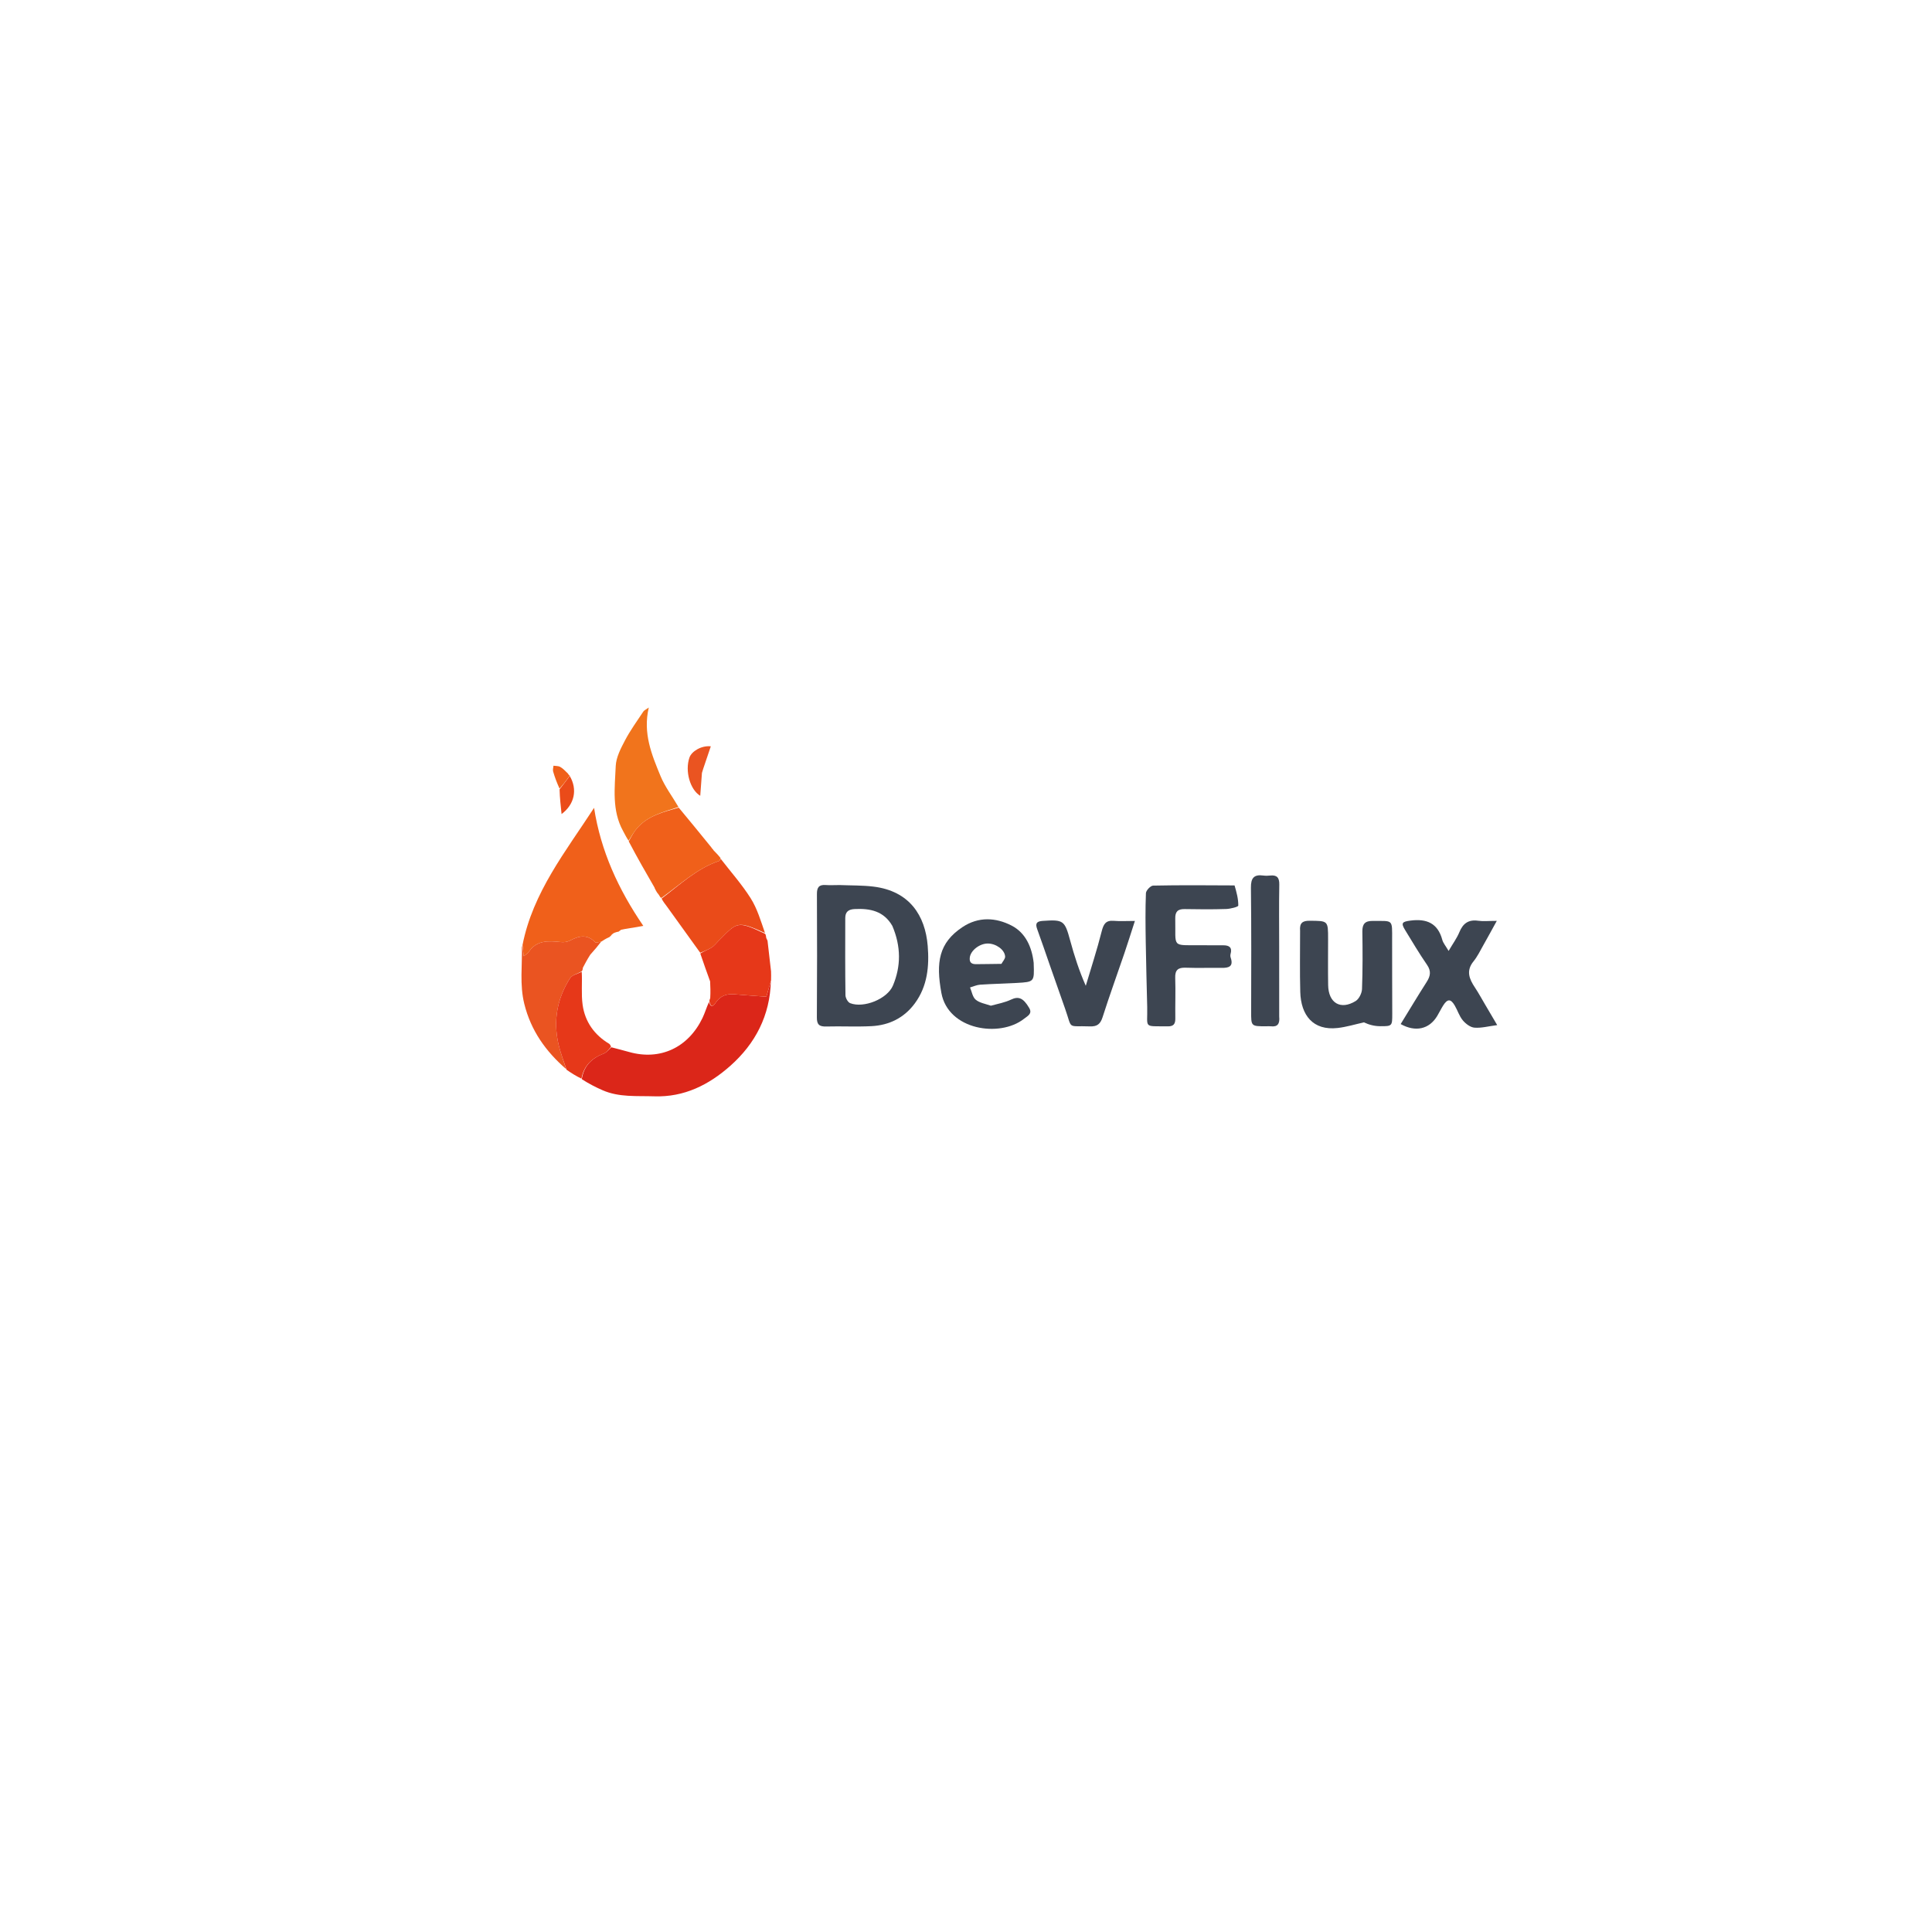
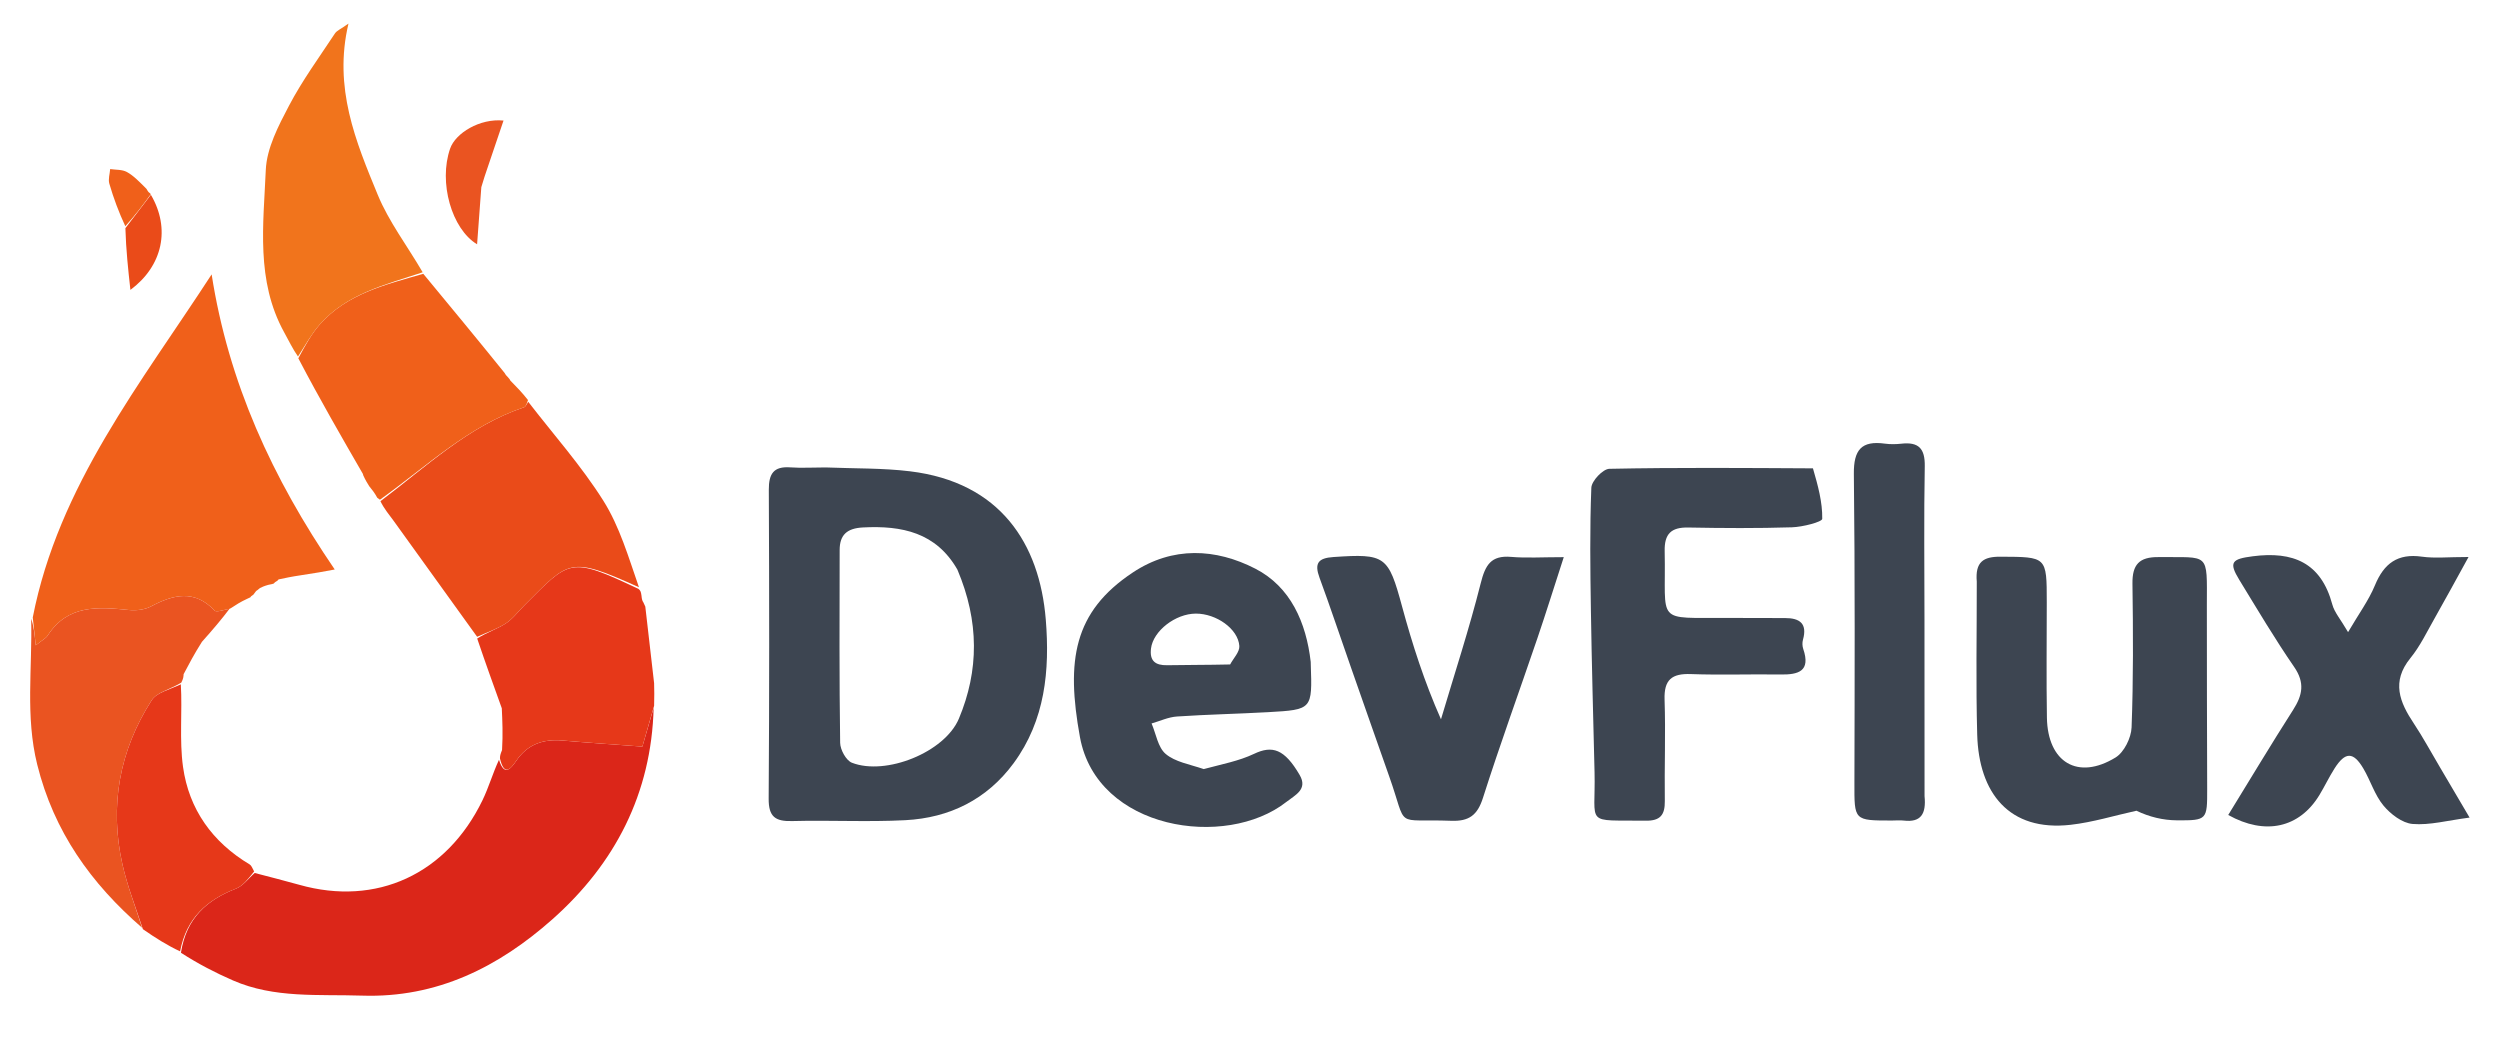
- <svg xmlns="http://www.w3.org/2000/svg" version="1.1" viewBox="0 0 1024 1024">
+ <svg xmlns="http://www.w3.org/2000/svg" version="1.1" viewBox="270 370 530 220">
  <path fill="#3D4551" d="M445.023,469.097 C451.319,469.347 457.167,469.216 462.914,469.915 C482.076,472.244 490.395,485.259 491.705,501.345 C492.58,512.086 491.59,522.697 484.88,531.807 C479.224,539.487 471.302,543.387 461.942,543.879 C453.964,544.299 445.945,543.85 437.951,544.065 C434.369,544.162 432.931,543.171 432.958,539.319 C433.111,517.49 433.087,495.659 432.989,473.829 C432.974,470.461 433.983,468.83 437.532,469.082 C439.853,469.246 442.196,469.102 445.023,469.097 M472.968,490.756 C468.462,482.895 461.224,481.384 452.934,481.819 C449.55,481.996 448.014,483.402 448.007,486.601 C447.978,500.23 447.921,513.859 448.112,527.484 C448.133,528.947 449.376,531.222 450.605,531.7 C457.782,534.497 470.296,529.491 473.29,522.34 C477.551,512.161 477.621,501.748 472.968,490.756 z" />
  <path fill="#DB2619" d="M408.575,520.053 C408.101,538.216 400.391,553.119 387.072,564.922 C375.714,574.987 362.643,581.601 346.761,581.072 C337.528,580.765 328.19,581.687 319.41,577.86 C315.669,576.229 312.036,574.353 308.358,571.983 C309.521,564.586 313.889,560.779 320.039,558.389 C321.558,557.798 322.687,556.205 323.996,555.073 C327.153,555.907 330.324,556.695 333.467,557.582 C349.795,562.19 364.681,555.37 372.298,539.633 C373.621,536.9 374.46,533.934 375.787,531.075 C376.889,534.681 378.297,532.989 379.412,531.338 C381.812,527.787 385.14,526.637 389.254,526.992 C394.904,527.481 400.563,527.856 406.183,528.278 C406.895,525.831 407.735,522.942 408.575,520.053 z" />
  <path fill="#F0601A" d="M328.03,493.713 C327.83,493.784 327.629,493.855 326.882,493.988 C325.927,494.256 325.519,494.463 325.111,494.669 L324.584,495.099 C324.31,495.216 324.091,495.57 324.091,495.57 L323.72,496.063 C323.293,496.324 323.172,496.46 323.086,496.627 L322.404,496.945 C320.942,497.62 319.964,498.262 318.987,498.905 L318.698,499.064 C317.413,499.265 315.911,499.873 315.501,499.442 C311.199,494.922 306.751,496.04 301.998,498.564 C300.678,499.264 298.883,499.48 297.367,499.325 C290.798,498.656 284.376,498.123 280.101,504.739 C279.71,505.345 278.942,505.708 277.579,506.801 C277.311,504.312 277.127,502.607 276.943,500.902 C282.417,472.935 299.865,451.285 314.869,428.171 C318.445,451.14 327.72,471.327 340.963,490.732 C338.634,491.168 336.653,491.539 333.909,491.934 C331.785,492.25 330.422,492.543 329.059,492.836 L328.807,493.115 C328.358,493.352 328.182,493.52 328.03,493.713 z" />
  <path fill="#3D4551" d="M525.192,533.044 C529.039,532.007 532.648,531.342 535.849,529.819 C539.738,527.968 542.305,528.774 545.522,534.287 C547.311,537.353 544.584,538.538 542.678,540.032 C529.883,550.068 502.546,545.992 498.949,526.264 C495.986,510.016 497.585,499.723 510.137,491.38 C518.626,485.738 527.775,486.27 536.122,490.556 C543.591,494.391 546.92,501.966 547.873,510.335 C547.892,510.5 547.88,510.668 547.885,510.834 C548.211,520.405 548.213,520.45 538.876,520.977 C532.421,521.341 525.952,521.465 519.503,521.9 C517.689,522.022 515.923,522.863 514.135,523.374 C515.082,525.58 515.477,528.434 517.115,529.826 C519.125,531.535 522.173,532.021 525.192,533.044 M530.79,510.864 C531.482,509.556 532.832,508.199 532.741,506.948 C532.476,503.298 527.84,500.077 523.528,500.084 C519.181,500.092 514.473,503.773 514.014,507.47 C513.686,510.111 514.922,511.074 517.436,511.026 C521.595,510.946 525.757,510.984 530.79,510.864 z" />
  <path fill="#3D4551" d="M654.344,469.289 C655.396,472.91 656.376,476.457 656.315,479.987 C656.304,480.653 652.164,481.717 649.904,481.788 C642.579,482.019 635.24,481.972 627.91,481.833 C624.285,481.764 622.831,483.173 622.911,486.844 C623.252,502.471 620.594,500.912 636.432,501.002 C640.432,501.025 644.432,501.037 648.431,501.029 C651.581,501.023 653.186,502.216 652.228,505.627 C652.059,506.23 652.086,506.986 652.289,507.581 C653.894,512.289 651.3,513.053 647.464,512.994 C641.132,512.897 634.792,513.136 628.468,512.904 C624.423,512.756 622.747,514.09 622.889,518.322 C623.13,525.48 622.842,532.653 622.94,539.818 C622.98,542.747 621.998,544.028 618.909,543.988 C605.699,543.815 608.321,545.227 608.044,533.695 C607.769,522.238 607.446,510.782 607.27,499.324 C607.138,490.681 607.022,482.028 607.363,473.398 C607.42,471.953 609.818,469.417 611.176,469.389 C625.416,469.095 639.665,469.208 654.344,469.289 z" />
  <path fill="#3D4551" d="M689.076,493.306 C688.721,489.114 690.473,487.999 694.097,488.02 C703.913,488.077 703.913,487.936 703.915,497.665 C703.916,505.826 703.811,513.989 703.947,522.148 C704.104,531.64 710.526,535.476 718.503,530.585 C720.307,529.478 721.812,526.431 721.895,524.218 C722.279,514.074 722.225,503.907 722.081,493.751 C722.024,489.7 723.498,488.058 727.616,488.103 C738.498,488.22 737.875,486.899 737.853,498.294 C737.829,511.285 737.902,524.277 737.922,537.268 C737.933,543.808 737.922,543.95 731.491,543.909 C728.566,543.891 725.646,543.187 722.928,541.874 C718.278,542.895 713.674,544.328 708.969,544.859 C695.888,546.333 689.51,538.068 689.168,525.748 C688.873,515.096 689.086,504.431 689.076,493.306 z" />
  <path fill="#3D4551" d="M787.275,532.669 C789.362,536.194 791.251,539.41 793.552,543.328 C788.854,543.936 785.108,544.982 781.473,544.68 C779.285,544.499 776.808,542.603 775.297,540.783 C773.43,538.533 772.551,535.492 771.029,532.92 C768.894,529.313 767.185,529.343 764.905,532.937 C763.748,534.76 762.825,536.729 761.699,538.574 C757.473,545.501 750.242,547.167 742.383,542.776 C746.961,535.331 751.445,527.842 756.144,520.49 C758.136,517.373 758.671,514.746 756.364,511.396 C752.242,505.414 748.534,499.145 744.738,492.943 C742.426,489.166 743.143,488.508 747.583,487.931 C756.118,486.821 762.067,489.269 764.453,498.158 C764.902,499.832 766.198,501.28 767.791,504.013 C770.057,500.136 772.171,497.275 773.487,494.086 C775.407,489.435 778.303,487.287 783.447,488.014 C786.174,488.399 789,488.082 793.33,488.082 C790.528,493.158 788.393,497.118 786.168,501.028 C784.528,503.911 783.075,506.976 781.003,509.523 C776.932,514.525 778.719,518.858 781.734,523.382 C783.662,526.276 785.307,529.361 787.275,532.669 z" />
  <path fill="#3D4551" d="M556.449,511.628 C554.12,505.003 552.033,498.708 549.742,492.488 C548.609,489.413 549.428,488.311 552.687,488.091 C563.709,487.344 564.322,487.829 567.237,498.567 C569.422,506.615 571.975,514.563 575.488,522.493 C578.34,512.895 581.464,503.364 583.909,493.663 C584.882,489.803 586.066,487.692 590.359,488.06 C593.623,488.34 596.93,488.115 601.518,488.115 C599.449,494.495 597.763,499.917 595.934,505.291 C592.094,516.577 588.009,527.783 584.392,539.138 C583.216,542.83 581.434,544.149 577.648,544.008 C565.264,543.546 568.552,545.955 564.49,534.536 C561.821,527.035 559.232,519.505 556.449,511.628 z" />
  <path fill="#EA4B19" d="M371.147,504.998 C365.257,496.811 359.377,488.617 353.469,480.442 C352.519,479.128 351.446,477.903 350.653,476.254 C360.564,468.771 369.358,460.289 381.094,456.343 C381.479,456.214 381.694,455.581 381.989,455.183 C387.351,462.132 393.243,468.748 397.902,476.14 C401.374,481.649 403.251,488.162 405.457,494.496 C390.627,487.833 390.794,488.709 381.12,498.38 C379.831,499.668 378.707,501.214 377.209,502.177 C375.35,503.37 373.181,504.08 371.147,504.998 z" />
  <path fill="#F0601A" d="M381.932,454.805 C381.694,455.581 381.479,456.214 381.094,456.343 C369.358,460.289 360.564,468.771 350.547,475.939 L349.988,475.536 C349.4,474.449 348.834,473.757 348.268,473.065 C347.877,472.439 347.487,471.812 347.02,470.793 C346.944,470.401 346.872,470.366 346.872,470.366 C342.306,462.457 337.74,454.548 333.243,445.955 C334.784,443.107 336.051,440.762 337.768,438.813 C343.577,432.222 351.777,430.345 359.735,428.045 C365.417,434.915 371.099,441.785 376.991,449.086 C377.2,449.518 377.56,449.834 377.56,449.834 L378.041,450.392 C378.132,450.647 378.225,450.709 378.225,450.709 C379.442,451.948 380.659,453.187 381.932,454.805 z" />
  <path fill="#EA5421" d="M276.606,501.173 C277.127,502.607 277.311,504.312 277.579,506.801 C278.942,505.708 279.71,505.345 280.101,504.739 C284.376,498.123 290.798,498.656 297.367,499.325 C298.883,499.48 300.678,499.264 301.998,498.564 C306.751,496.04 311.199,494.922 315.501,499.442 C315.911,499.873 317.413,499.265 318.657,499.065 C317.044,501.204 315.181,503.419 312.812,506.064 C311.179,508.639 310.053,510.784 308.926,512.928 C308.905,513.405 308.883,513.882 308.424,514.729 C305.998,516.192 303.225,516.782 302.15,518.46 C295.311,529.135 293.173,540.855 295.964,553.264 C296.988,557.817 298.715,562.213 300.121,566.681 C289.314,557.328 281.418,546.3 277.887,532.069 C275.347,521.834 276.878,511.639 276.606,501.173 z" />
  <path fill="#F1741C" d="M359.609,427.725 C351.777,430.345 343.577,432.222 337.768,438.813 C336.051,440.762 334.784,443.107 333.176,445.584 C332.106,444.072 331.215,442.222 330.227,440.425 C324.218,429.508 325.85,417.603 326.347,406.032 C326.546,401.407 329.032,396.667 331.274,392.398 C334.077,387.063 337.677,382.144 341.005,377.093 C341.412,376.475 342.265,376.15 343.878,375 C340.645,388.613 345.441,400.034 350.083,411.302 C352.429,416.994 356.301,422.057 359.609,427.725 z" />
  <path fill="#3D4551" d="M678.004,538.782 C678.384,542.556 677.232,544.397 673.594,543.962 C672.774,543.864 671.93,543.952 671.098,543.952 C663.002,543.958 663.118,543.958 663.137,535.927 C663.188,514.108 663.27,492.288 663.018,470.472 C662.959,465.374 664.617,463.364 669.62,464.054 C670.764,464.211 671.96,464.186 673.112,464.06 C676.736,463.662 678.119,465.07 678.05,468.843 C677.853,479.668 677.985,490.498 677.989,501.326 C677.993,513.654 677.999,525.981 678.004,538.782 z" />
  <path fill="#E63819" d="M371.164,505.368 C373.181,504.08 375.35,503.37 377.209,502.177 C378.707,501.214 379.831,499.668 381.12,498.38 C390.794,488.709 390.627,487.833 405.397,494.876 C405.797,495.227 405.874,495.465 405.989,496.238 C406.068,497.107 406.186,497.41 406.383,497.682 L406.805,498.599 C407.485,504.437 408.078,509.639 408.671,514.841 C408.704,516.292 408.737,517.743 408.672,519.623 C407.735,522.942 406.895,525.831 406.183,528.278 C400.563,527.856 394.904,527.481 389.254,526.992 C385.14,526.637 381.812,527.787 379.412,531.338 C378.297,532.989 376.889,534.681 375.994,530.801 C375.995,530.245 376.052,529.964 376.435,529.004 C376.634,525.603 376.508,522.879 376.381,520.156 C374.648,515.35 372.915,510.544 371.164,505.368 z" />
  <path fill="#E63819" d="M300.291,566.983 C298.715,562.213 296.988,557.817 295.964,553.264 C293.173,540.855 295.311,529.135 302.15,518.46 C303.225,516.782 305.998,516.192 308.337,515.076 C308.676,520.901 308.002,526.841 308.8,532.575 C310.053,541.57 315.024,548.536 322.927,553.26 C323.302,553.484 323.488,554.025 323.879,554.745 C322.687,556.205 321.558,557.798 320.039,558.389 C313.889,560.779 309.521,564.586 308.18,571.689 C305.486,570.429 302.973,568.857 300.291,566.983 z" />
  <path fill="#EA5421" d="M372.04,409.683 C371.703,414.02 371.422,417.922 371.144,421.792 C365.746,418.542 362.936,408.662 365.427,401.498 C366.566,398.222 371.72,395.055 376.746,395.559 C375.563,399.058 374.472,402.289 373.376,405.519 C372.954,406.764 372.522,408.005 372.04,409.683 z" />
  <path fill="#EA4B19" d="M301.985,411.294 C306.172,418.416 304.541,426.34 297.646,431.459 C297.174,427.168 296.717,423.007 296.584,418.376 C298.6,415.701 300.292,413.498 301.985,411.294 z" />
  <path fill="#F0601A" d="M301.972,411.161 C300.292,413.498 298.6,415.701 296.566,417.961 C295.191,414.995 294.067,412.001 293.178,408.938 C292.906,408.003 293.278,406.88 293.354,405.843 C294.546,406.025 295.898,405.914 296.891,406.459 C298.34,407.254 299.529,408.52 301.057,410.045 C301.402,410.67 301.548,410.802 301.724,410.901 L301.972,411.161 z" />
</svg>
